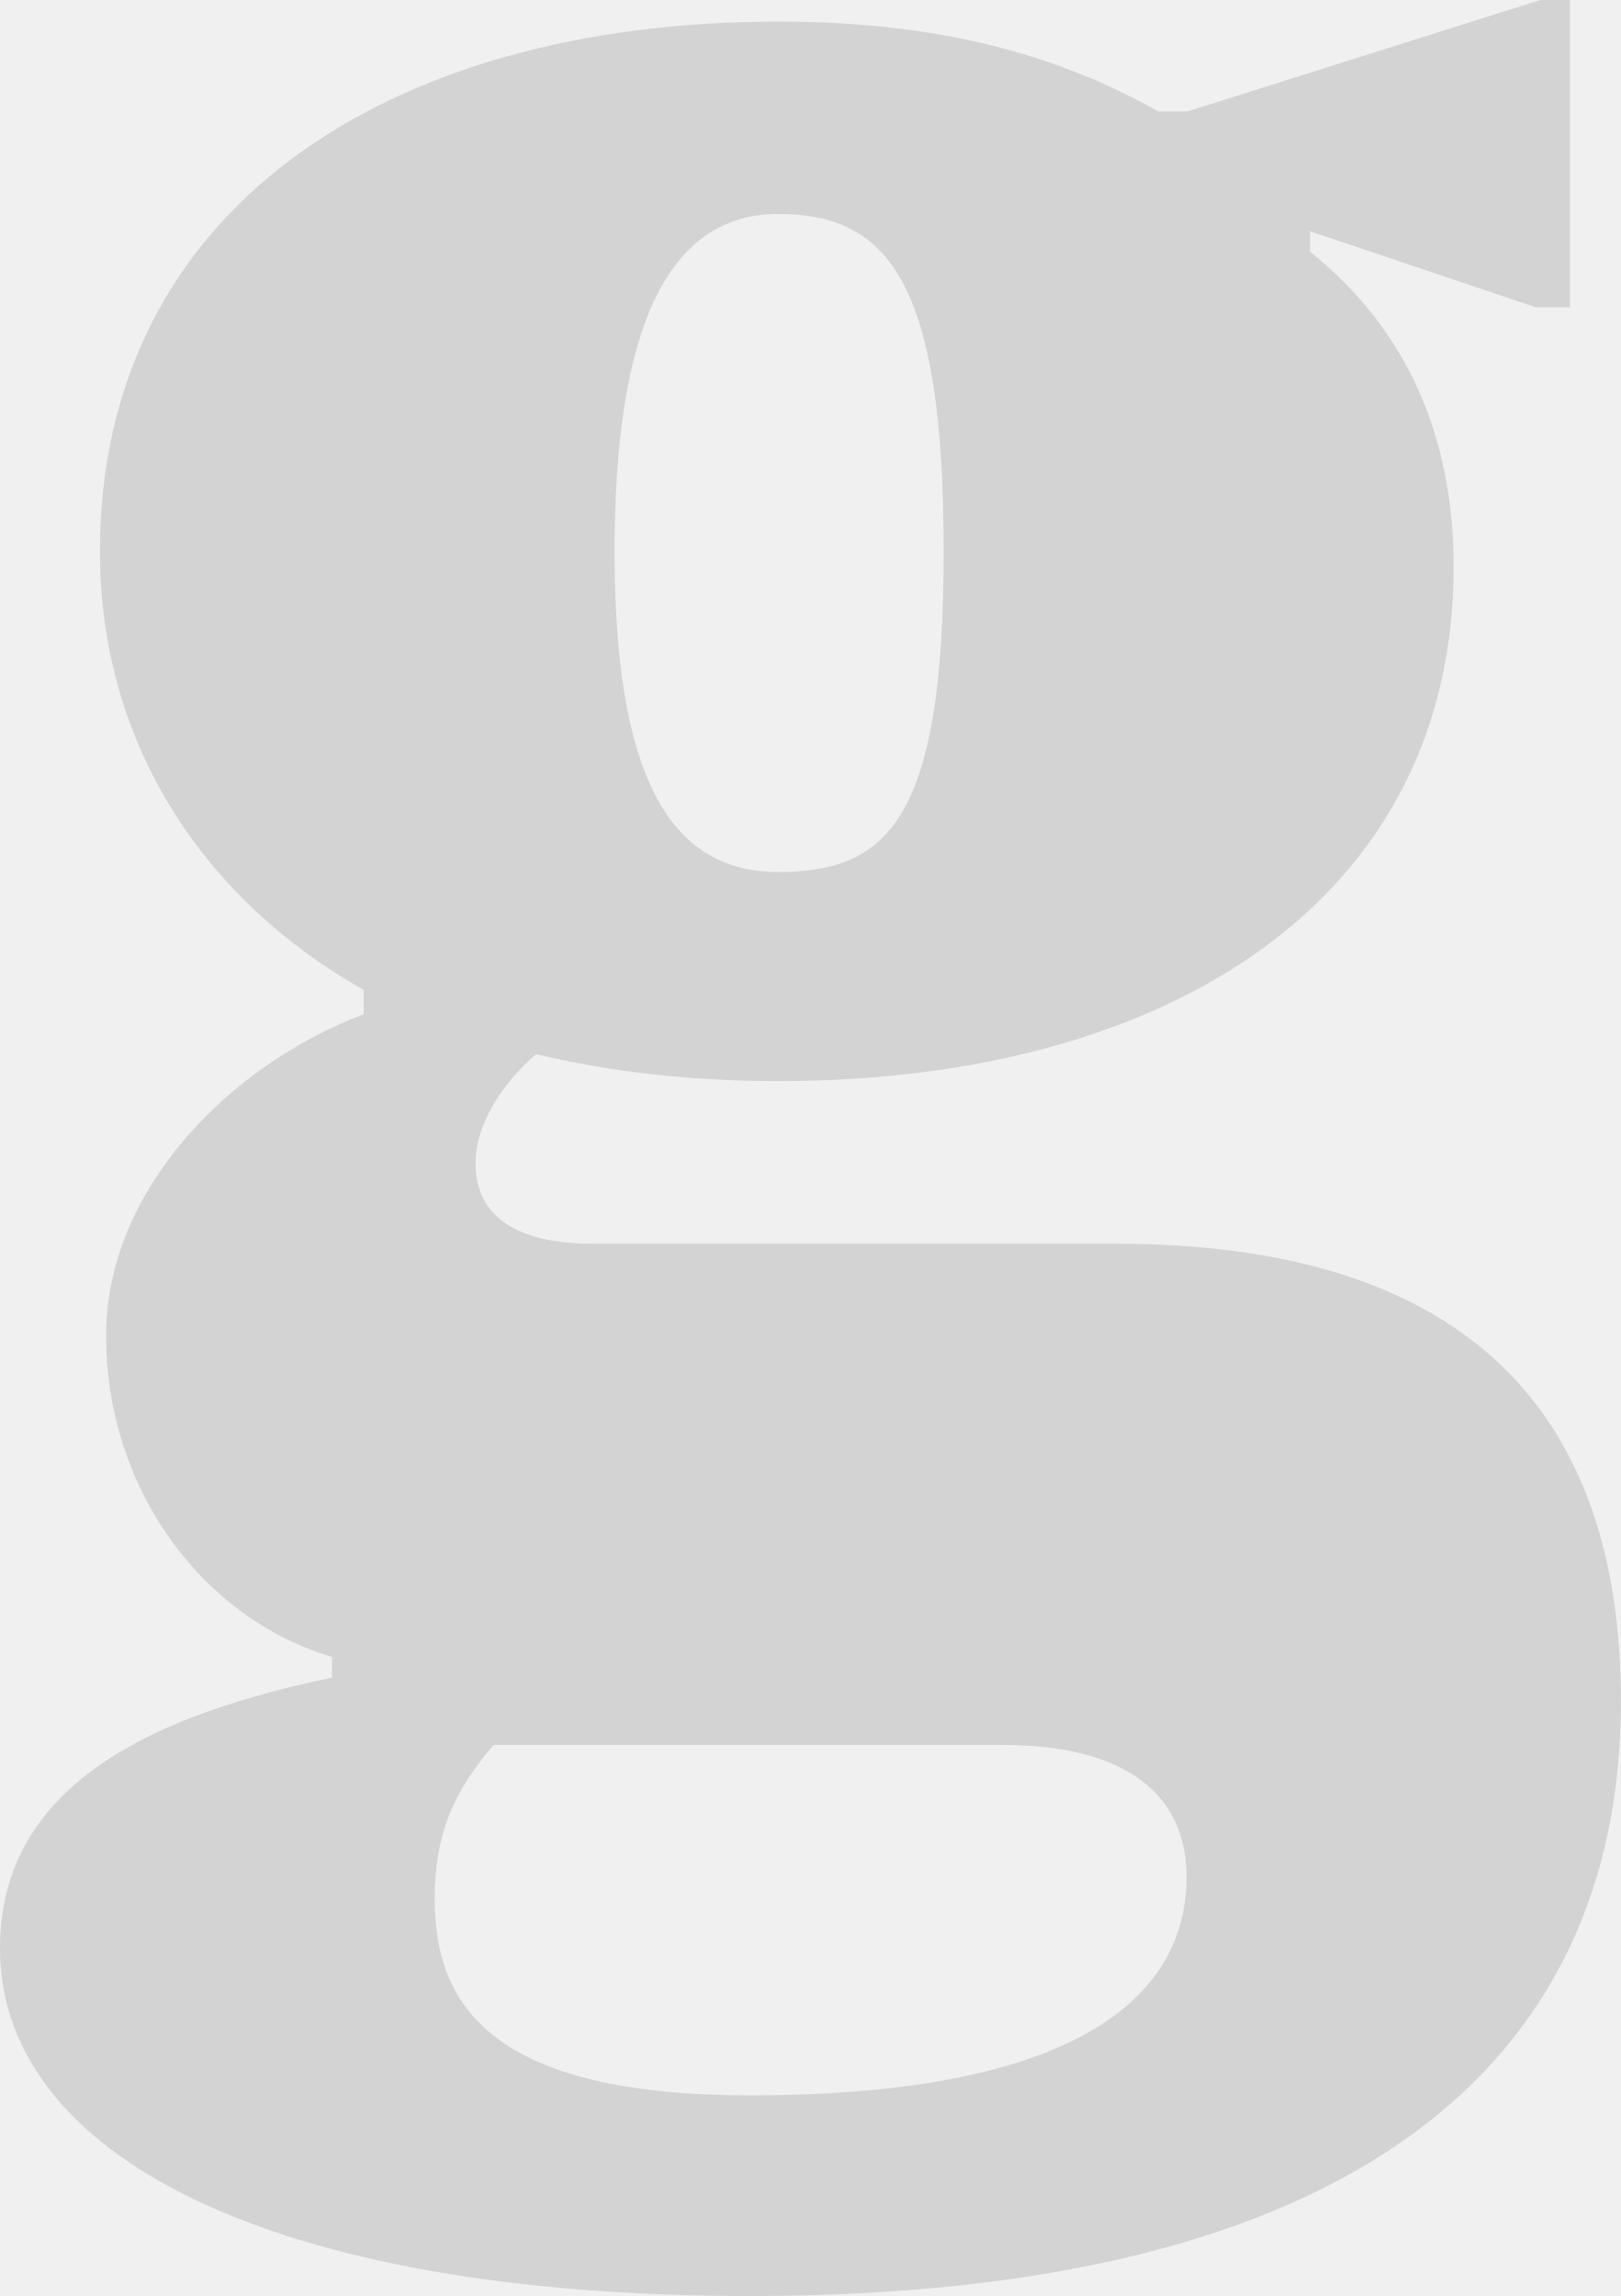
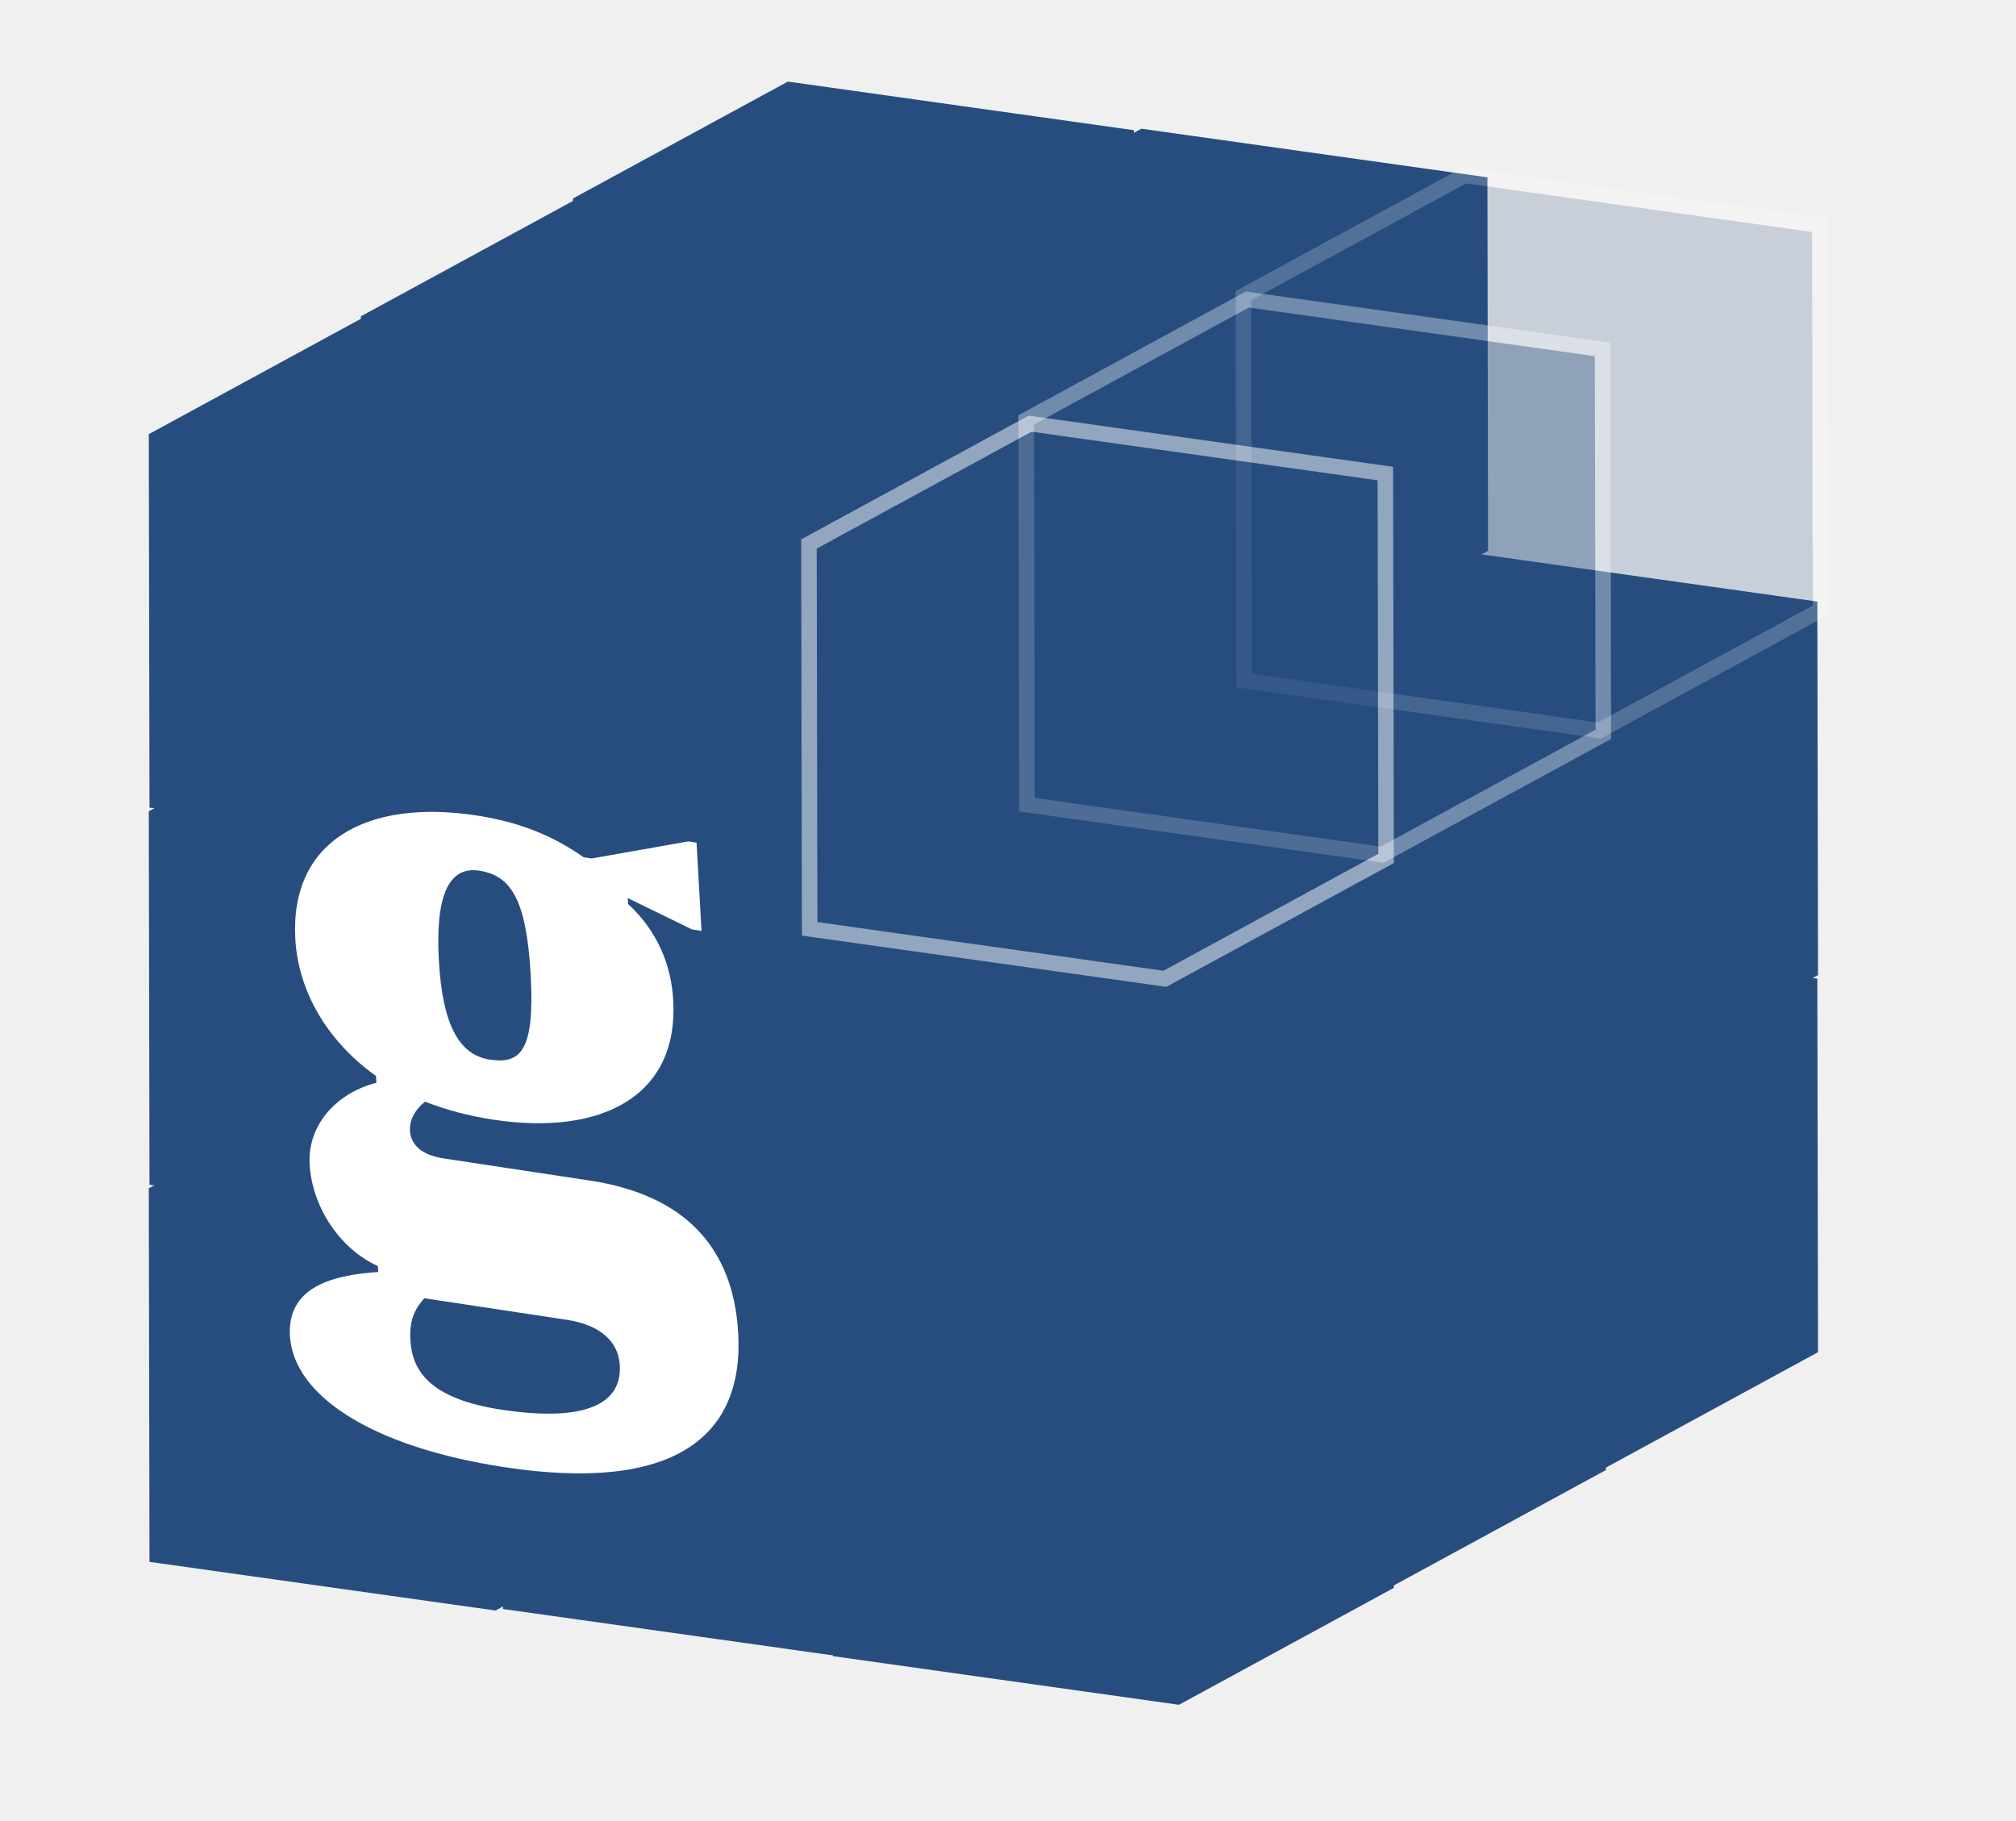
- <svg xmlns="http://www.w3.org/2000/svg" version="1.1" id="Layer_1" x="0px" y="0px" width="82.836px" height="117.336px" viewBox="0 0 82.836 117.336" enable-background="new 0 0 82.836 117.336" xml:space="preserve">
-   <path fill="#D3D3D3" d="M57.006,63.559H30.31c-3.932,0-6.009-1.412-6.009-4.113c0-1.989,1.36-4.074,3.094-5.575  c3.816,0.917,7.974,1.379,12.374,1.379c20.051,0,34.517-9.36,34.517-26.277c0-6.496-2.272-12.052-7.336-16.11v-1.044l11.528,3.884  h1.75V0h-1.516L60.691,5.692h-1.492C54.037,2.8,48.008,1.104,39.773,1.104C19.67,1.104,5.108,10.8,5.108,28.176  c0,9.983,5.436,17.887,13.478,22.414v1.238C11.701,54.444,5.421,60.82,5.421,68.273c0,7.694,4.8,14.392,11.546,16.404v1.055  C8.129,87.582,0,91.05,0,99.568c0,10.513,13.67,17.769,38.333,17.769c30.658,0,44.503-11.728,44.503-30.399  C82.836,71.596,74.328,63.559,57.006,63.559z M39.773,10.934c5.668,0,8.452,3.571,8.452,17.242c0,13.671-2.832,16.388-8.452,16.388  c-5.619,0-8.365-5.031-8.365-16.388C31.408,16.819,34.103,10.934,39.773,10.934z M38.329,107.083  c-13.136,0-16.115-4.556-16.115-10.015c0-3.401,0.993-5.528,3.007-7.892h26.021c6.445,0,9.396,2.654,9.396,6.726  C60.639,102.645,53.941,107.083,38.329,107.083z" />
+ <svg xmlns="http://www.w3.org/2000/svg" version="1.1" id="Layer_1" x="0px" y="0px" width="129.917px" height="117.336px" viewBox="0 0 129.917 117.336" enable-background="new 0 0 129.917 117.336" xml:space="preserve">
+   <g>
+     <g>
+       <polygon fill="#274D7F" points="117.114,63.062 94.815,59.931 80.969,67.462 81.014,91.529 103.312,94.665 117.158,87.133   " />
+     </g>
+     <g>
+       <polygon fill="#274D7F" points="103.444,70.656 81.146,67.523 67.3,75.056 67.345,99.123 89.643,102.259 103.49,94.727   " />
+     </g>
+     <g>
+       <polygon fill="#274D7F" points="89.776,78.25 67.478,75.118 53.632,82.649 53.676,106.717 75.975,109.853 89.822,102.32   " />
+       <polygon fill="#274D7F" points="68.515,75.213 46.216,72.08 32.37,79.611 32.414,103.68 54.713,106.815 68.559,99.282   " />
+       <polygon fill="#274D7F" points="45.733,72.176 23.436,69.043 9.589,76.574 9.634,100.643 31.932,103.778 45.778,96.244   " />
+     </g>
+   </g>
+   <g>
+     <g>
+       <polygon fill="#274D7F" points="117.114,38.764 94.815,35.631 80.969,43.162 81.014,67.23 103.312,70.366 117.158,62.833   " />
+     </g>
+     <g>
+       <polygon fill="#274D7F" points="103.444,46.357 81.146,43.225 67.3,50.756 67.345,74.824 89.643,77.96 103.49,70.426   " />
+     </g>
+     <g>
+       <polygon fill="#274D7F" points="89.776,53.951 67.478,50.818 53.632,58.35 53.676,82.418 75.975,85.554 89.822,78.02   " />
+       <polygon fill="#274D7F" points="68.515,50.913 46.216,47.781 32.37,55.312 32.414,79.381 54.713,82.516 68.559,74.982   " />
+       <polygon fill="#274D7F" points="45.733,47.876 23.436,44.744 9.589,52.275 9.634,76.343 31.932,79.478 45.778,71.945   " />
+     </g>
+   </g>
+   <polygon fill="#274D7F" points="95.853,11.427 73.554,8.294 59.706,15.825 59.751,39.894 82.049,43.029 95.896,35.496 " />
+   <polygon fill="#274D7F" points="73.071,8.39 50.772,5.257 36.925,12.788 36.971,36.856 59.27,39.992 73.115,32.458 " />
+   <polygon fill="#274D7F" points="82.183,19.021 59.884,15.888 46.038,23.419 46.082,47.487 68.381,50.623 82.229,43.09 " />
+   <polygon fill="#274D7F" points="59.402,15.982 37.104,12.851 23.257,20.382 23.302,44.45 45.6,47.585 59.447,40.052 " />
+   <polygon fill="#274D7F" points="68.515,26.613 46.216,23.481 32.37,31.013 32.414,55.081 54.713,58.216 68.559,50.684 " />
+   <polygon fill="#274D7F" points="45.733,23.576 23.436,20.444 9.589,27.976 9.634,52.043 31.932,55.178 45.778,47.646 " />
+   <path fill="#FFFFFF" d="M38.008,76.072l-9.394-1.423c-1.382-0.206-2.142-0.829-2.197-1.808c-0.041-0.721,0.396-1.402,0.975-1.852  c1.364,0.531,2.834,0.924,4.384,1.158c7.052,1.066,11.953-1.553,11.609-7.676c-0.131-2.352-1.045-4.486-2.908-6.222l-0.023-0.381  l4.139,2.021l0.614,0.094l-0.32-5.685l-0.53-0.08l-6.226,1.1l-0.525-0.081c-1.874-1.32-4.031-2.257-6.929-2.695  c-7.072-1.07-11.998,1.664-11.646,7.955c0.202,3.612,2.276,6.763,5.198,8.833l0.026,0.446c-2.37,0.581-4.451,2.557-4.3,5.253  c0.158,2.786,1.983,5.468,4.397,6.555l0.021,0.382c-3.073,0.198-5.862,1.021-5.69,4.105c0.215,3.806,5.174,7.161,13.851,8.474  c10.784,1.633,15.418-1.878,15.039-8.635C47.26,80.359,44.1,76.994,38.008,76.072z M30.875,56.104  c1.996,0.302,3.045,1.745,3.322,6.689c0.278,4.952-0.661,5.783-2.639,5.485c-1.977-0.3-3.047-2.267-3.276-6.381  C28.052,57.789,28.881,55.802,30.875,56.104z M32.32,90.837c-4.623-0.701-5.762-2.507-5.874-4.484  c-0.069-1.234,0.236-1.952,0.897-2.697l9.155,1.385c2.269,0.342,3.36,1.462,3.444,2.937C40.08,90.418,37.814,91.668,32.32,90.837z" />
+   <g opacity="0.2">
+     <polygon fill="#274D7F" points="80.177,43.853 80.131,19.053 94.384,11.3 117.275,14.516 117.323,39.316 103.068,47.072  " />
+     <path fill="#FFFFFF" d="M94.478,11.818l22.299,3.132l0.046,24.069l-13.848,7.534l-22.299-3.136L80.632,19.35L94.478,11.818    M94.29,10.782L94,10.94l-13.846,7.531l-0.523,0.285l0.001,0.596l0.044,24.068l0.002,0.868l0.858,0.121l22.299,3.136l0.327,0.046   l0.29-0.158l13.848-7.534l0.523-0.285l-0.001-0.596l-0.046-24.069l-0.002-0.868l-0.859-0.121l-22.299-3.132L94.29,10.782   L94.29,10.782z" />
+   </g>
+   <g opacity="0.35">
+     <polygon fill="#274D7F" points="66.177,51.853 66.131,27.053 80.384,19.3 103.275,22.516 103.323,47.316 89.068,55.072  " />
+     <path fill="#FFFFFF" d="M80.478,19.818l22.299,3.132l0.046,24.069l-13.848,7.534l-22.299-3.136L66.632,27.35L80.478,19.818    M80.29,18.782L80,18.94l-13.846,7.531l-0.523,0.285l0.001,0.596l0.044,24.068l0.002,0.868l0.858,0.121l22.299,3.136l0.327,0.046   l0.29-0.158l13.848-7.534l0.523-0.285l-0.001-0.596l-0.046-24.069l-0.002-0.868l-0.859-0.121l-22.299-3.132L80.29,18.782   L80.29,18.782z" />
+   </g>
+   <g opacity="0.5">
+     <polygon fill="#274D7F" points="52.177,59.853 52.131,35.053 66.384,27.3 89.275,30.516 89.323,55.316 75.068,63.072  " />
+     <path fill="#FFFFFF" d="M66.478,27.818l22.299,3.132l0.046,24.069l-13.848,7.534l-22.299-3.136L52.632,35.35L66.478,27.818    M66.29,26.782L66,26.94l-13.846,7.531l-0.523,0.285l0.001,0.596l0.044,24.068l0.002,0.867l0.858,0.121l22.299,3.136l0.327,0.046   l0.29-0.158L89.3,55.898l0.523-0.285l-0.001-0.596l-0.046-24.069l-0.002-0.868l-0.859-0.121l-22.299-3.132L66.29,26.782   L66.29,26.782z" />
+   </g>
</svg>
